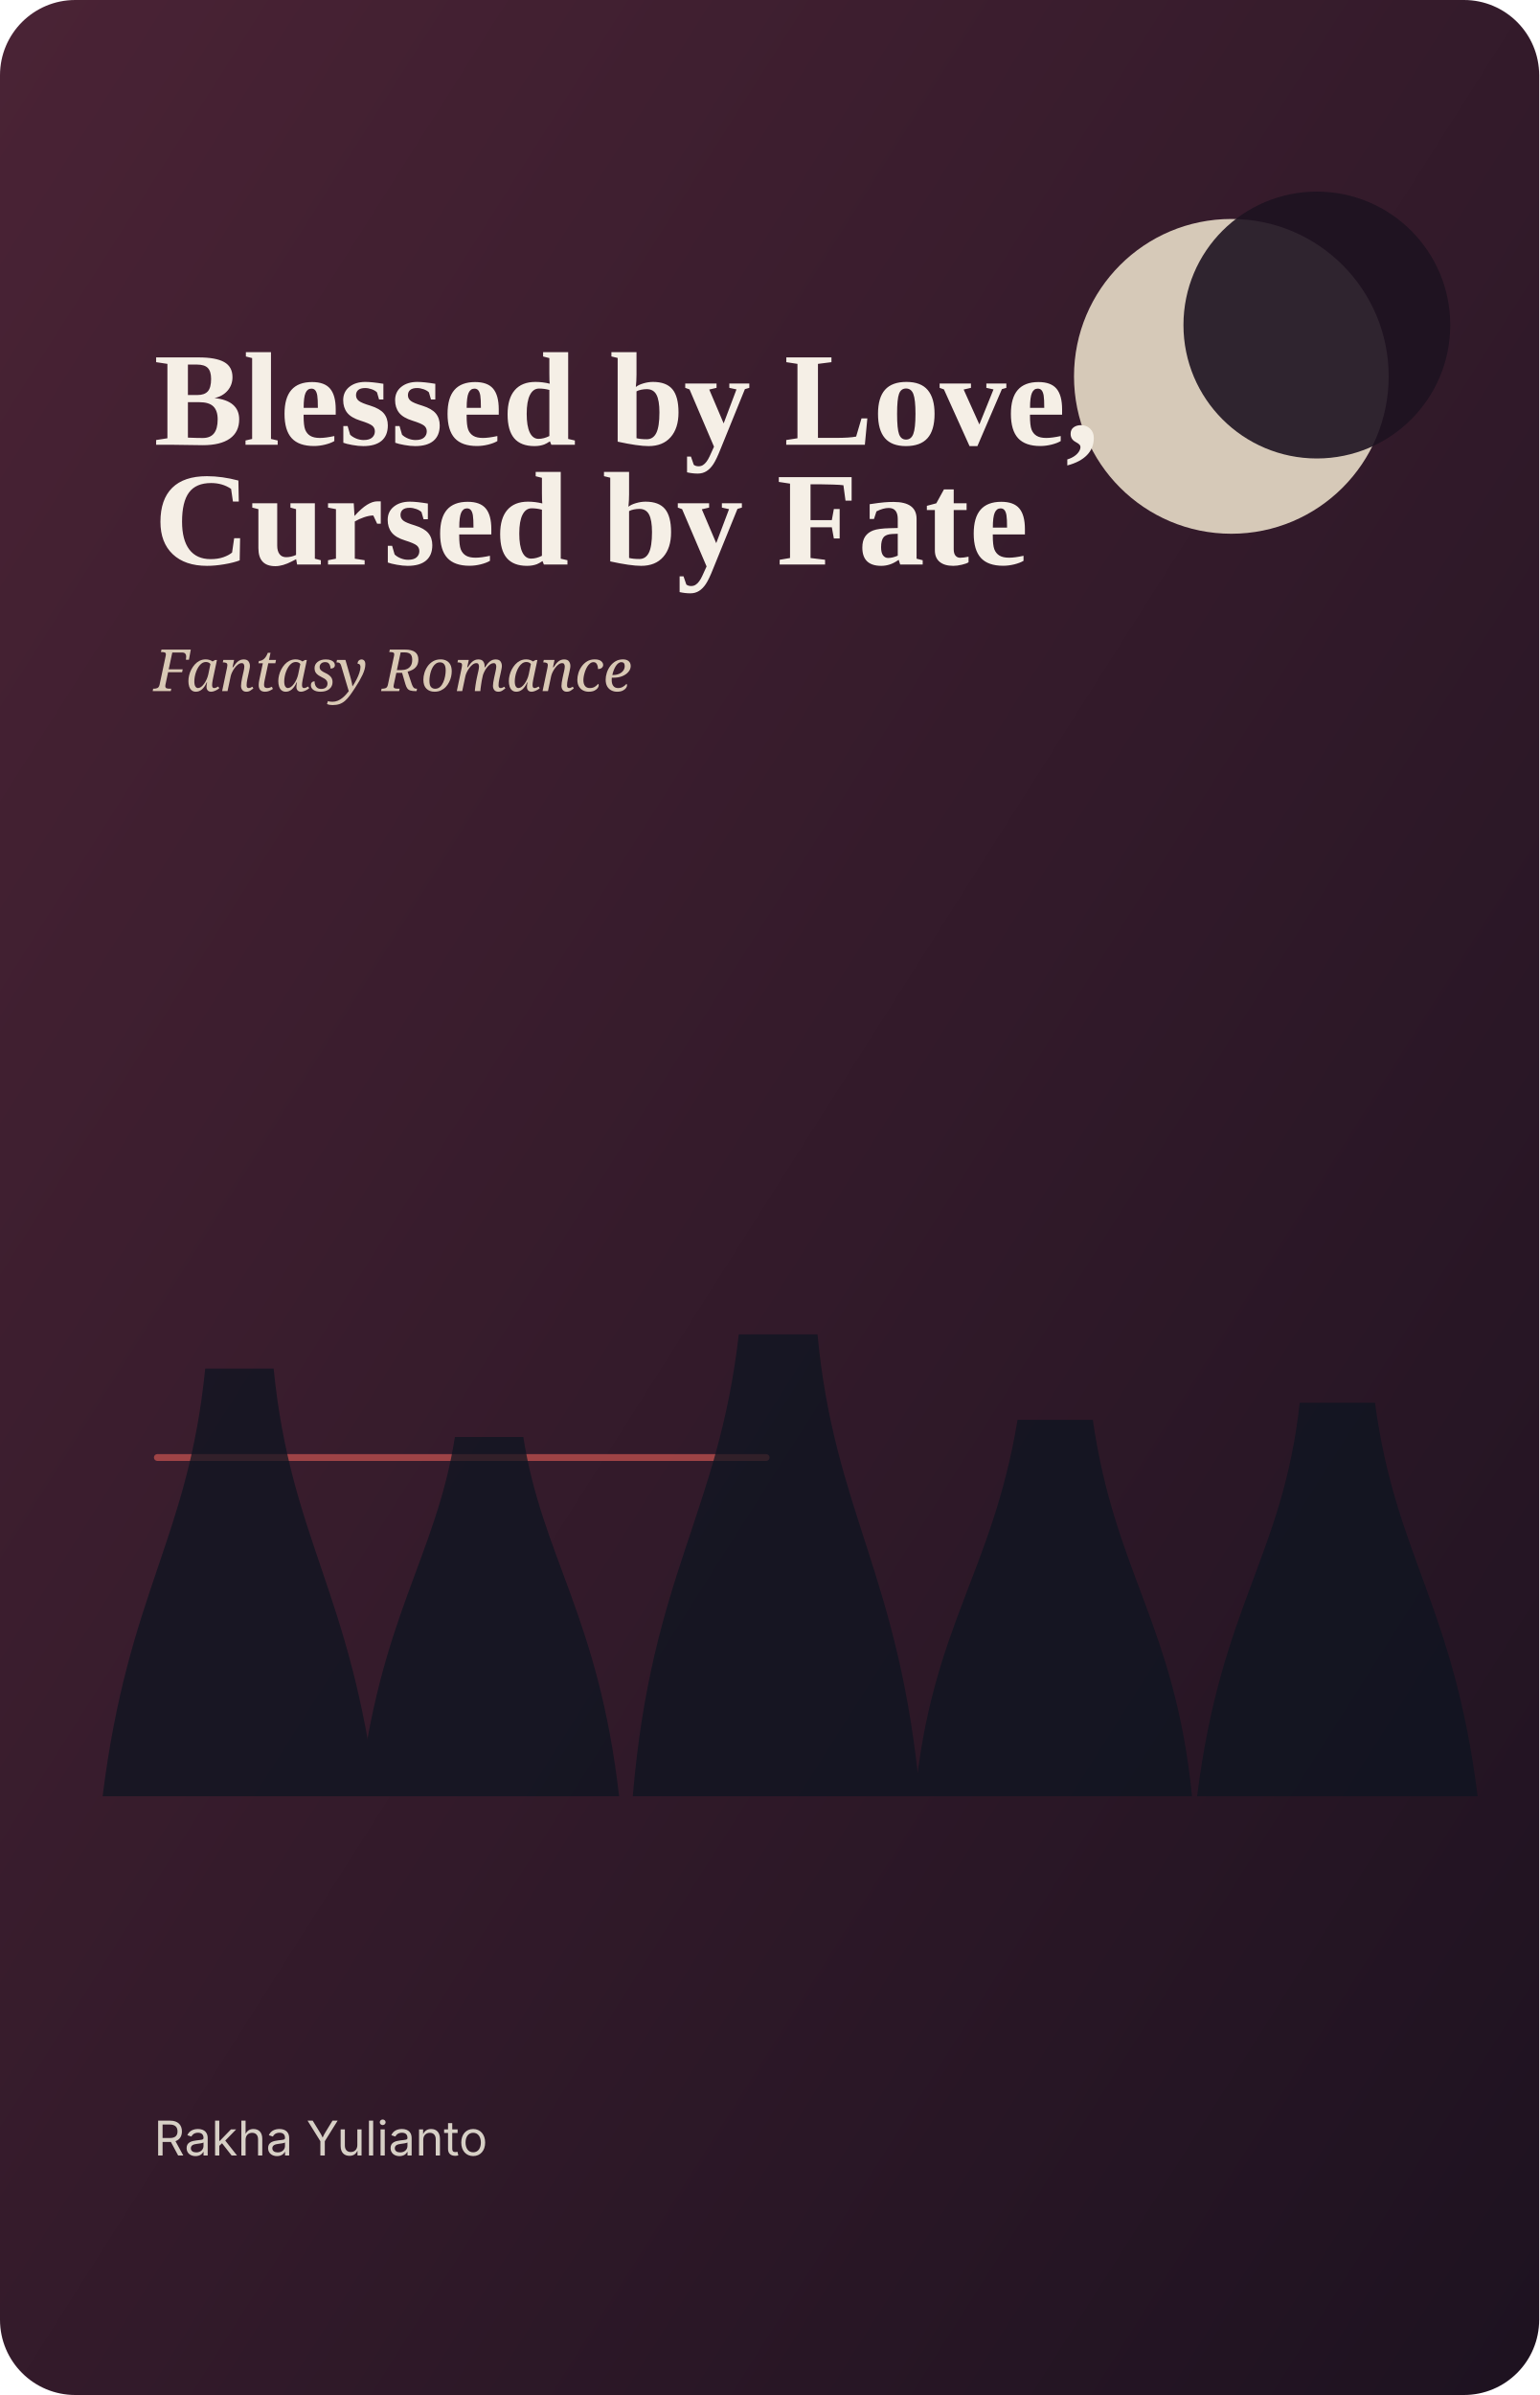
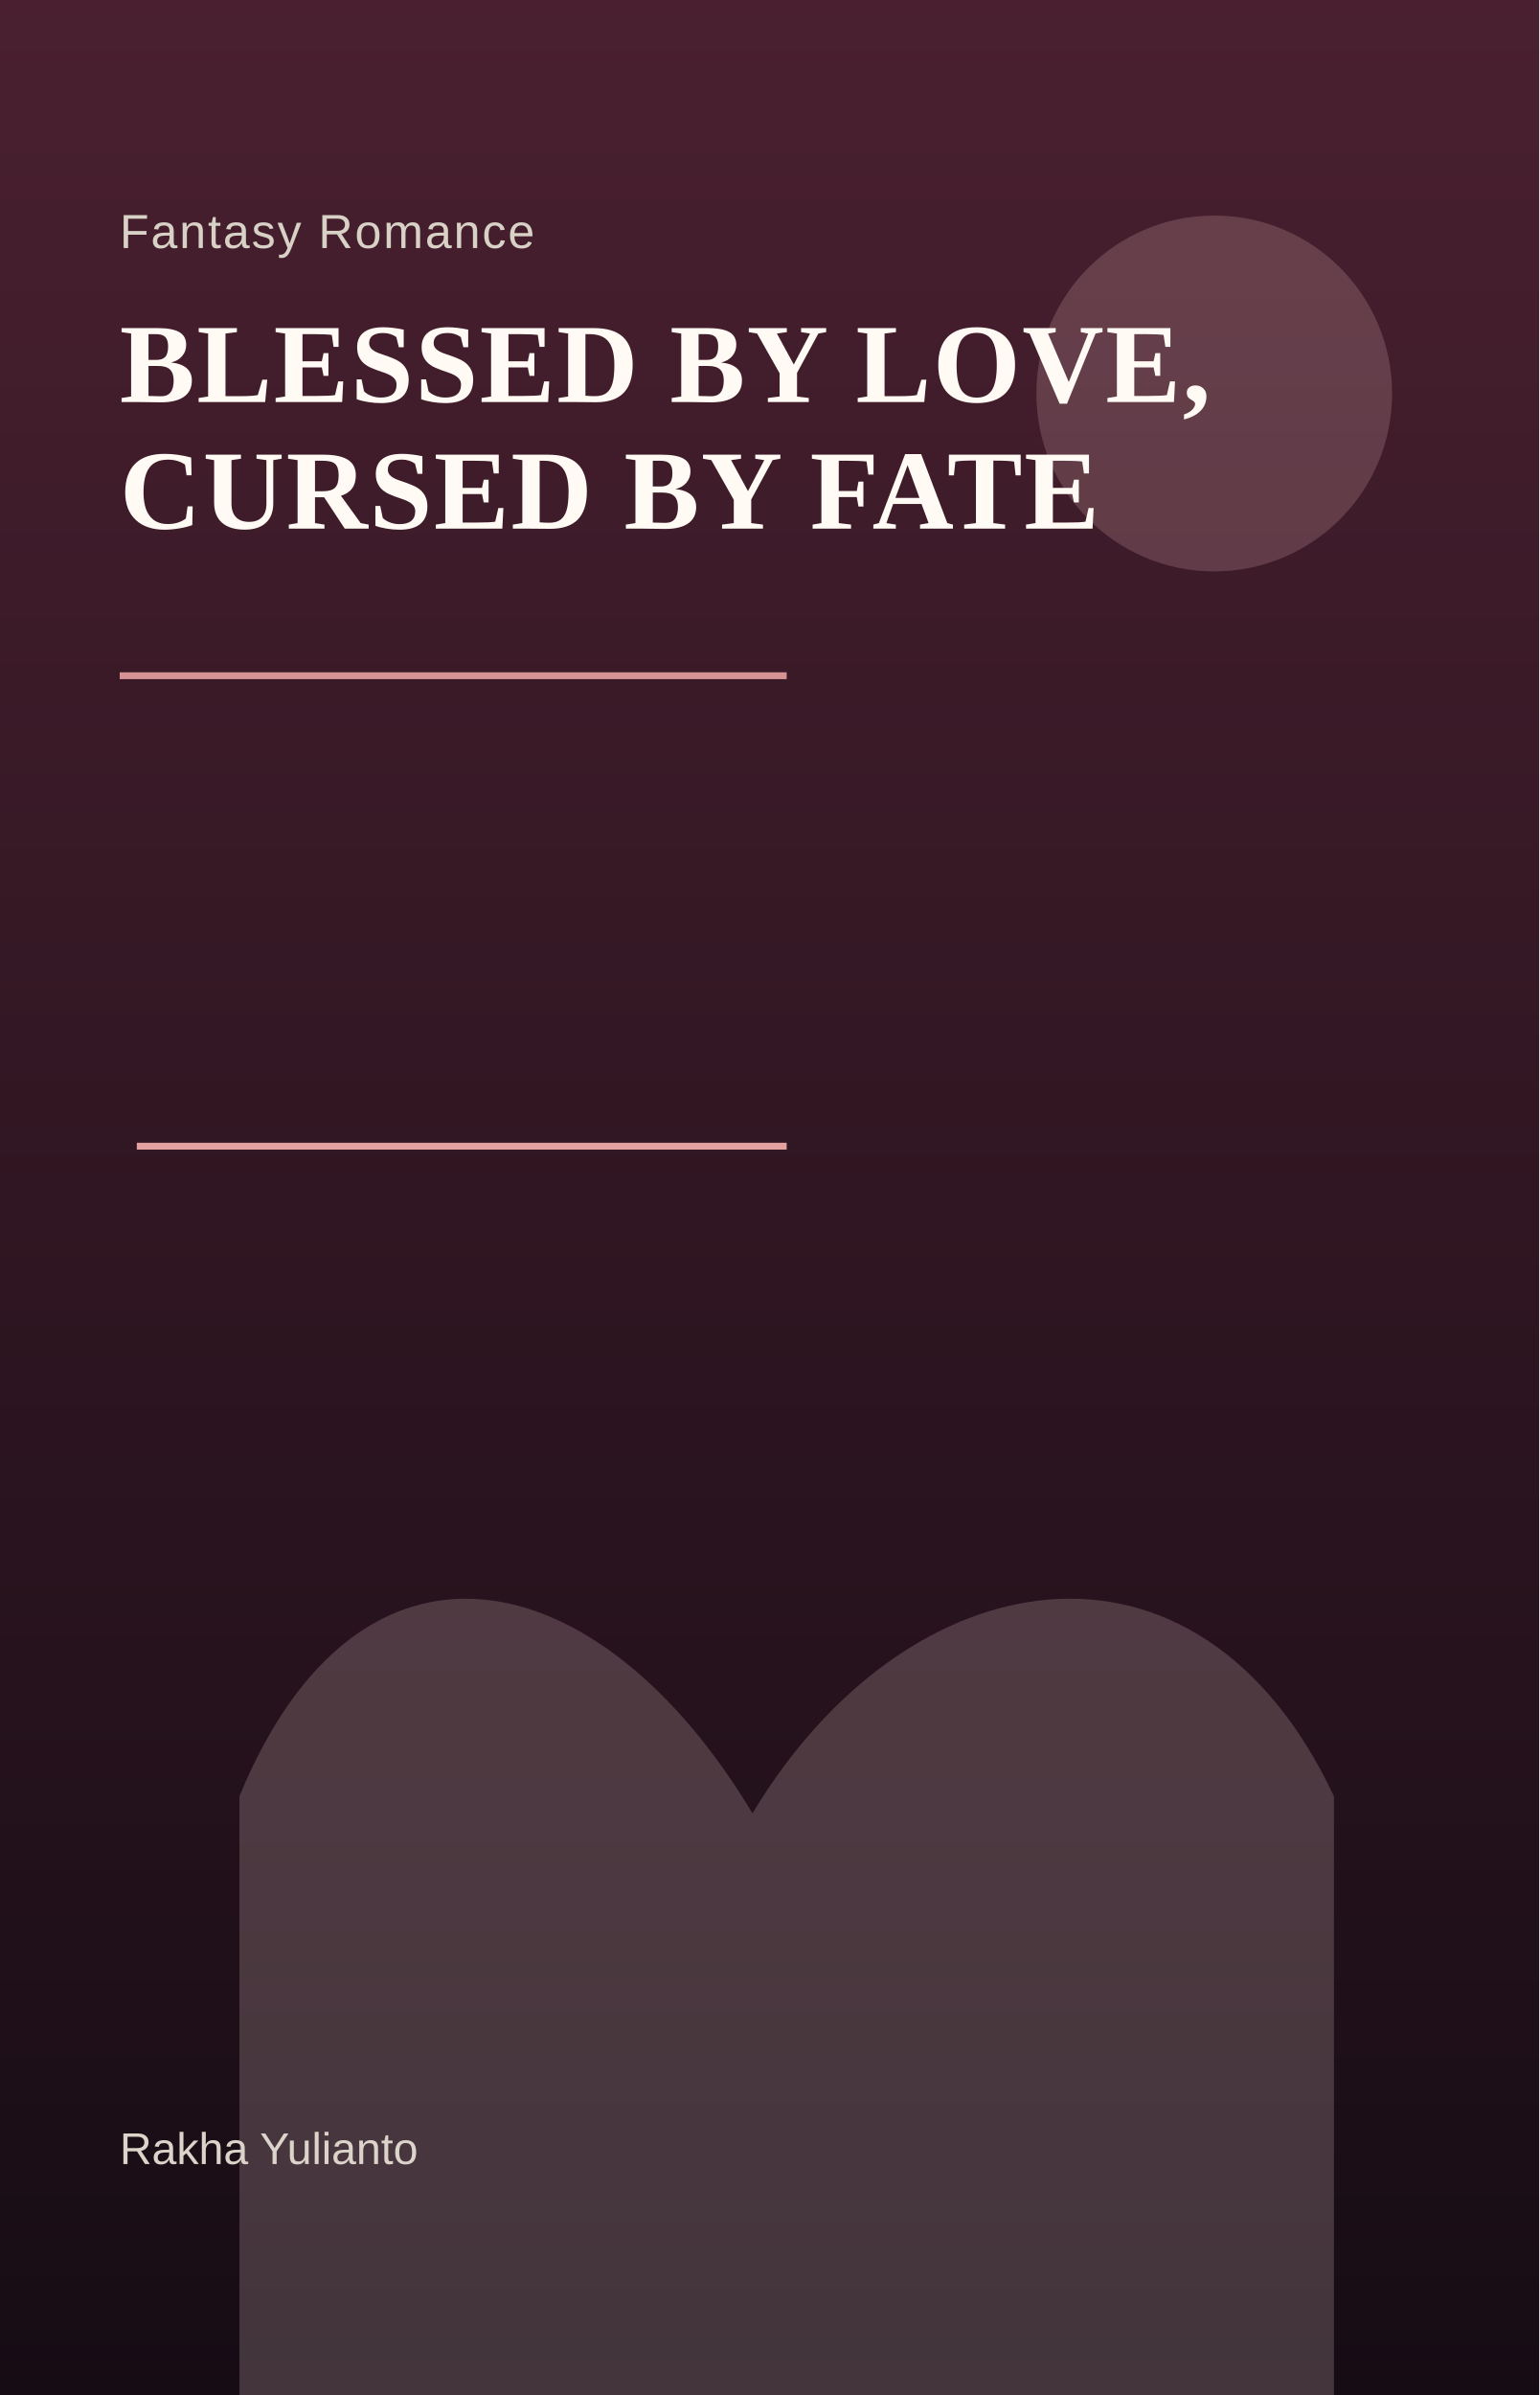
<svg xmlns="http://www.w3.org/2000/svg" width="900" height="1400" viewBox="0 0 900 1400">
  <defs>
-     <linearGradient id="g" x1="0" y1="0" x2="1" y2="1">
-       <stop offset="0%" stop-color="#4a2335" />
-       <stop offset="100%" stop-color="#1d1220" />
+     <linearGradient id="bg" x1="0" y1="0" x2="0" y2="1">
+       <stop offset="0%" stop-color="#4a2030" />
+       <stop offset="100%" stop-color="#160c14" />
    </linearGradient>
+     <style>
+       .title { font-family: Georgia, 'Times New Roman', serif; font-size: 66px; font-weight: 800; fill: #fffaf3; letter-spacing: 1px; }
+       .subtitle { font-family: Arial, sans-serif; font-size: 28px; fill: #d7d1c6; letter-spacing: 1.1px; }
+       .author { font-family: Arial, sans-serif; font-size: 26px; fill: #dcd4ca; }
+     </style>
  </defs>
-   <rect width="900" height="1400" rx="44" fill="url(#g)" />
-   <circle cx="720" cy="220" r="92" fill="#e8dcc8" opacity="0.9" />
-   <circle cx="770" cy="190" r="78" fill="#1d1220" opacity="0.9" />
-   <rect x="90" y="850" width="360" height="4" rx="2" fill="#b04a4a" opacity="0.85" />
-   <text x="90" y="260" fill="#f5efe6" font-family="Georgia, 'Times New Roman', serif" font-weight="700" font-size="78">Blessed by Love,</text>
-   <text x="90" y="330" fill="#f5efe6" font-family="Georgia, 'Times New Roman', serif" font-weight="700" font-size="78">Cursed by Fate</text>
-   <text x="90" y="404" fill="#d9c9b5" font-family="Georgia, serif" font-style="italic" font-size="34">Fantasy Romance</text>
-   <g fill="#0d1420" opacity="0.75">
-     <path d="M60 1050 C 75 930, 110 900, 120 800 L160 800 C170 900,205 930,220 1050 Z" />
-     <path d="M210 1050 C 222 945, 255 910, 266 840 L306 840 C317 910,350 945,362 1050 Z" />
-     <path d="M370 1050 C 381 920, 420 885, 432 780 L478 780 C488 885,526 920,538 1050 Z" />
-     <path d="M535 1050 C 545 950, 580 920, 595 830 L639 830 C652 920,687 950,697 1050 Z" />
-     <path d="M700 1050 C 714 938, 750 910, 760 820 L804 820 C816 910,850 938,864 1050 Z" />
-   </g>
-   <text x="90" y="1260" fill="#d7d0c6" font-family="Inter, Arial, sans-serif" font-size="28">Rakha Yulianto</text>
+   <rect width="900" height="1400" fill="url(#bg)" />
+   <circle cx="710" cy="230" r="104" fill="#ffd2d2" opacity=".18" />
+   <path d="M140 1050 C210 880 350 910 440 1060 C530 910 700 880 780 1050 L780 1400 L140 1400 Z" fill="#f6d6d6" opacity=".20" />
+   <path d="M80 670 H460" stroke="#e5a0a0" stroke-width="4" />
+   <text x="70" y="145" class="subtitle">Fantasy Romance</text>
+   <text x="70" y="235" class="title">BLESSED BY LOVE,</text>
+   <text x="70" y="309" class="title">CURSED BY FATE</text>
+   <rect x="70" y="393" width="390" height="4" fill="#e5a0a0" opacity=".9" />
+   <text x="70" y="1265" class="author">Rakha Yulianto</text>
</svg>
